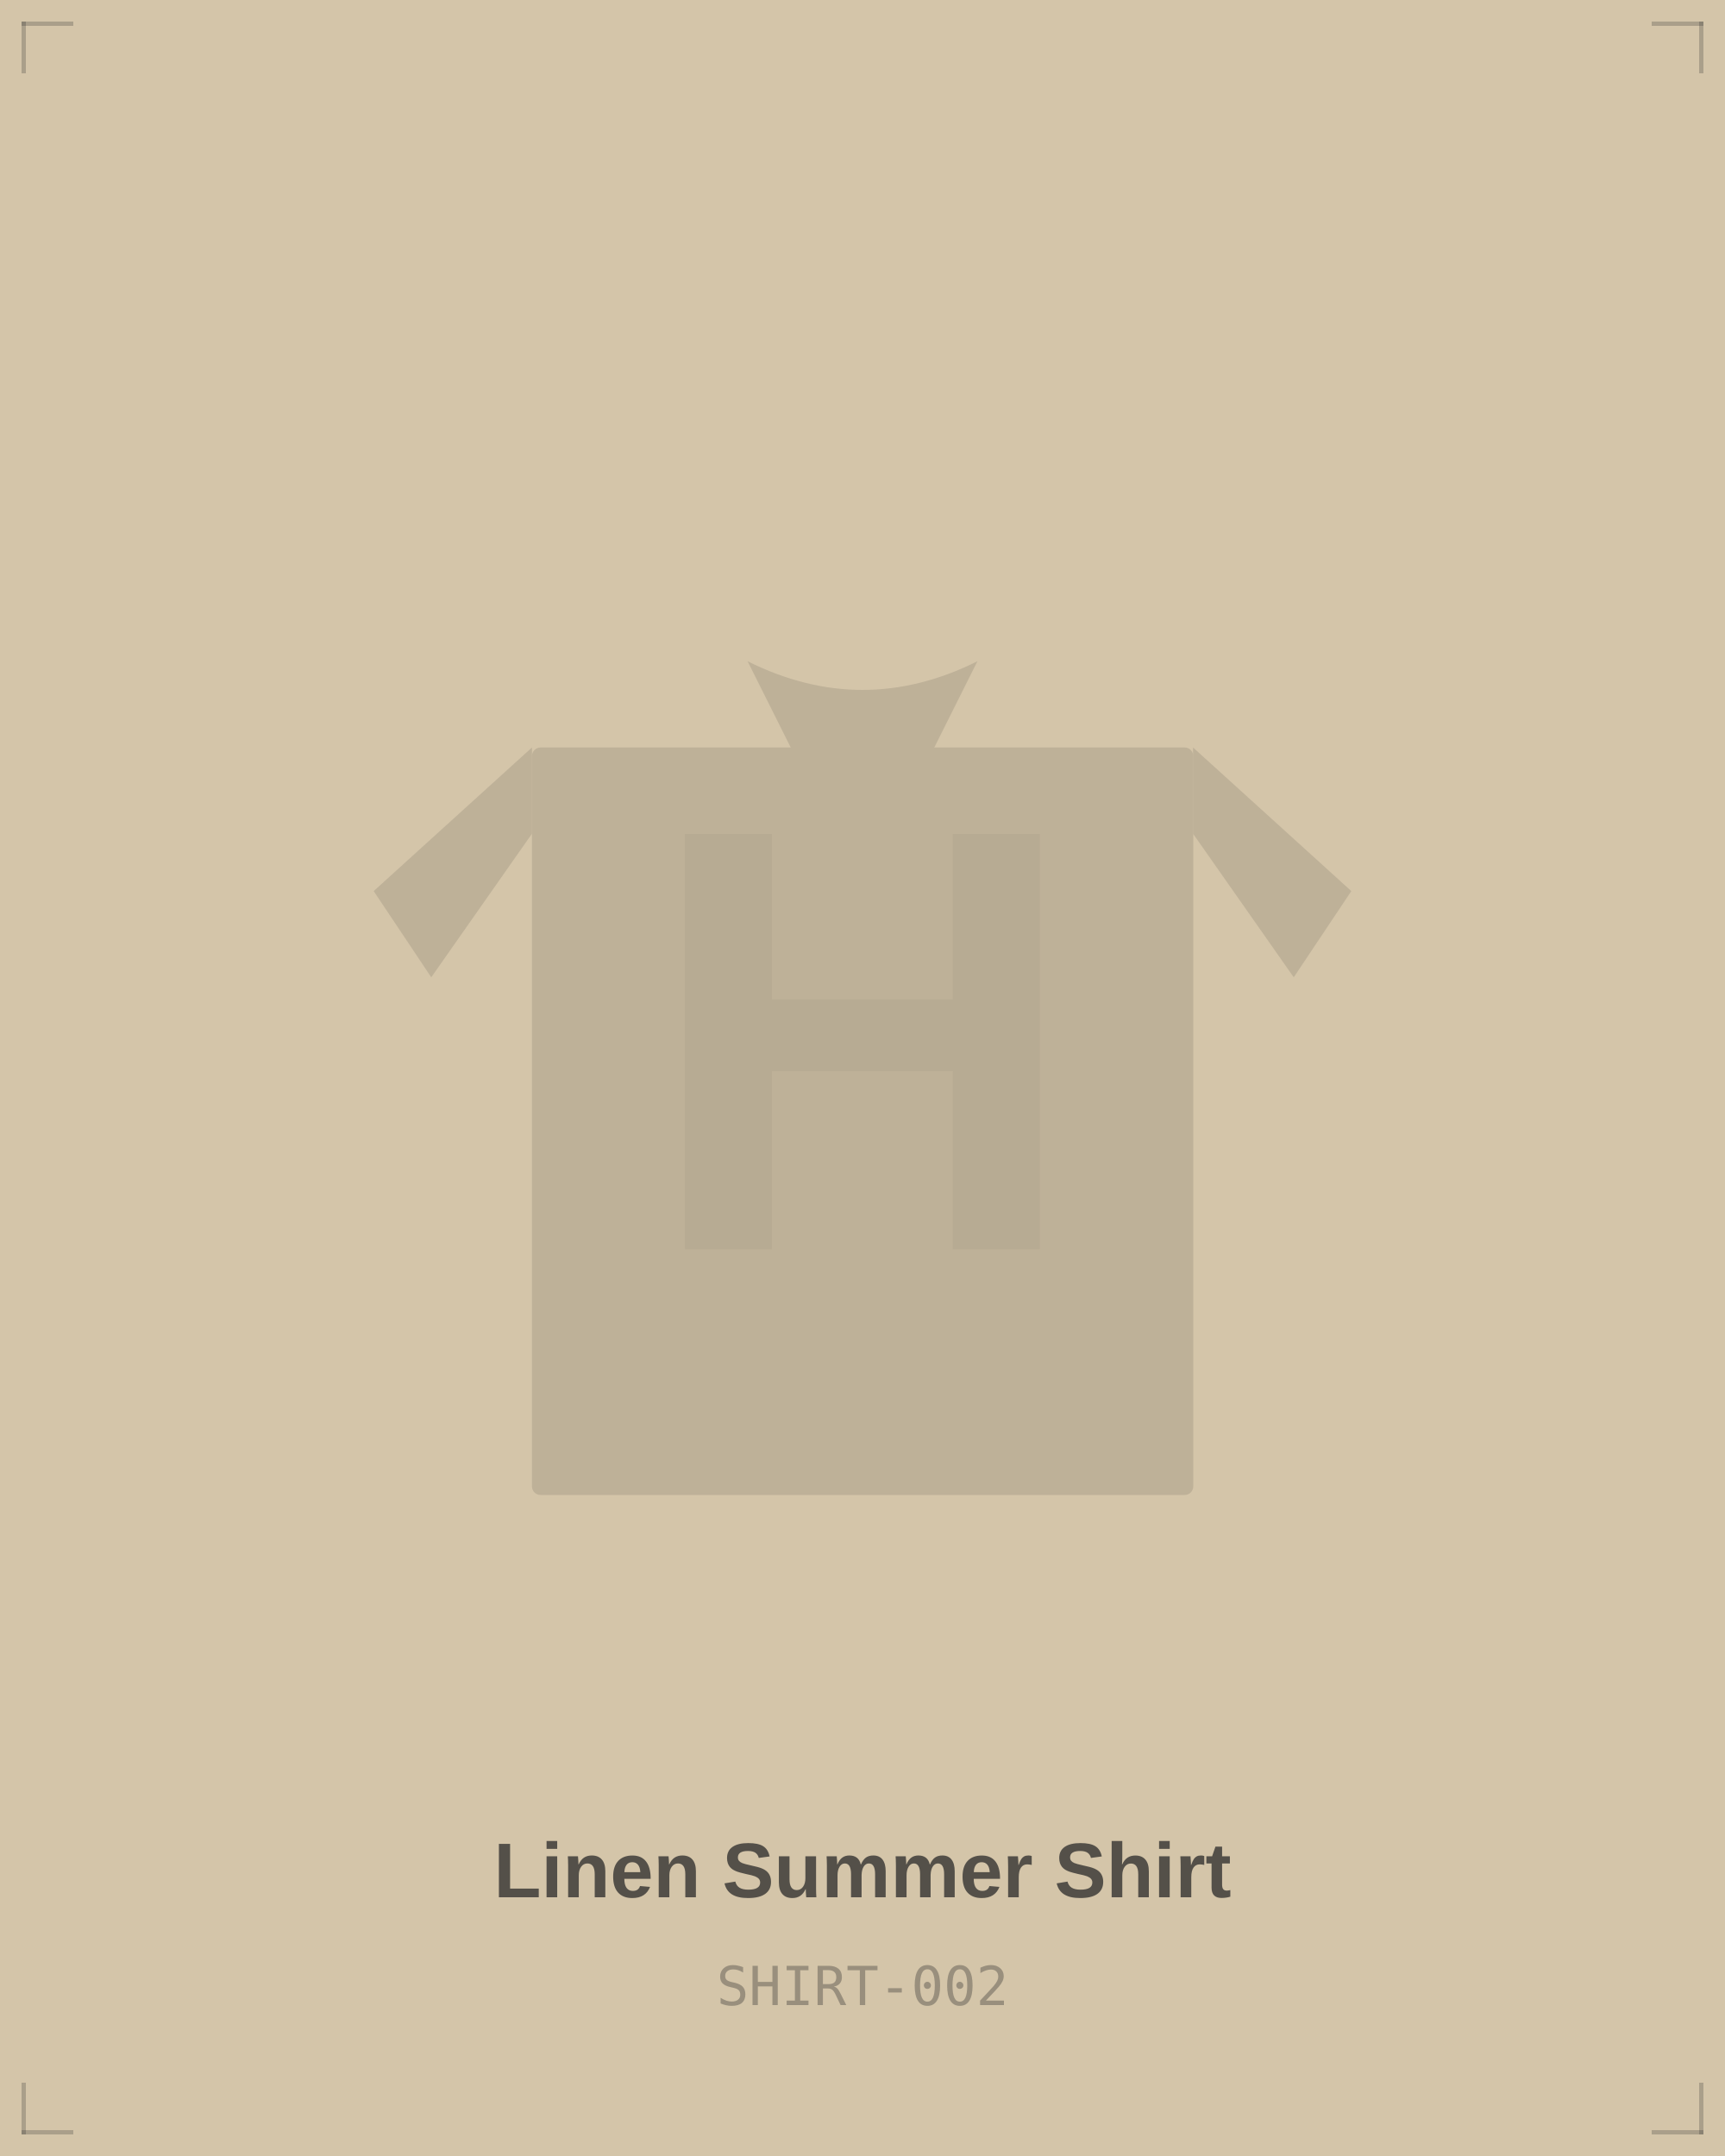
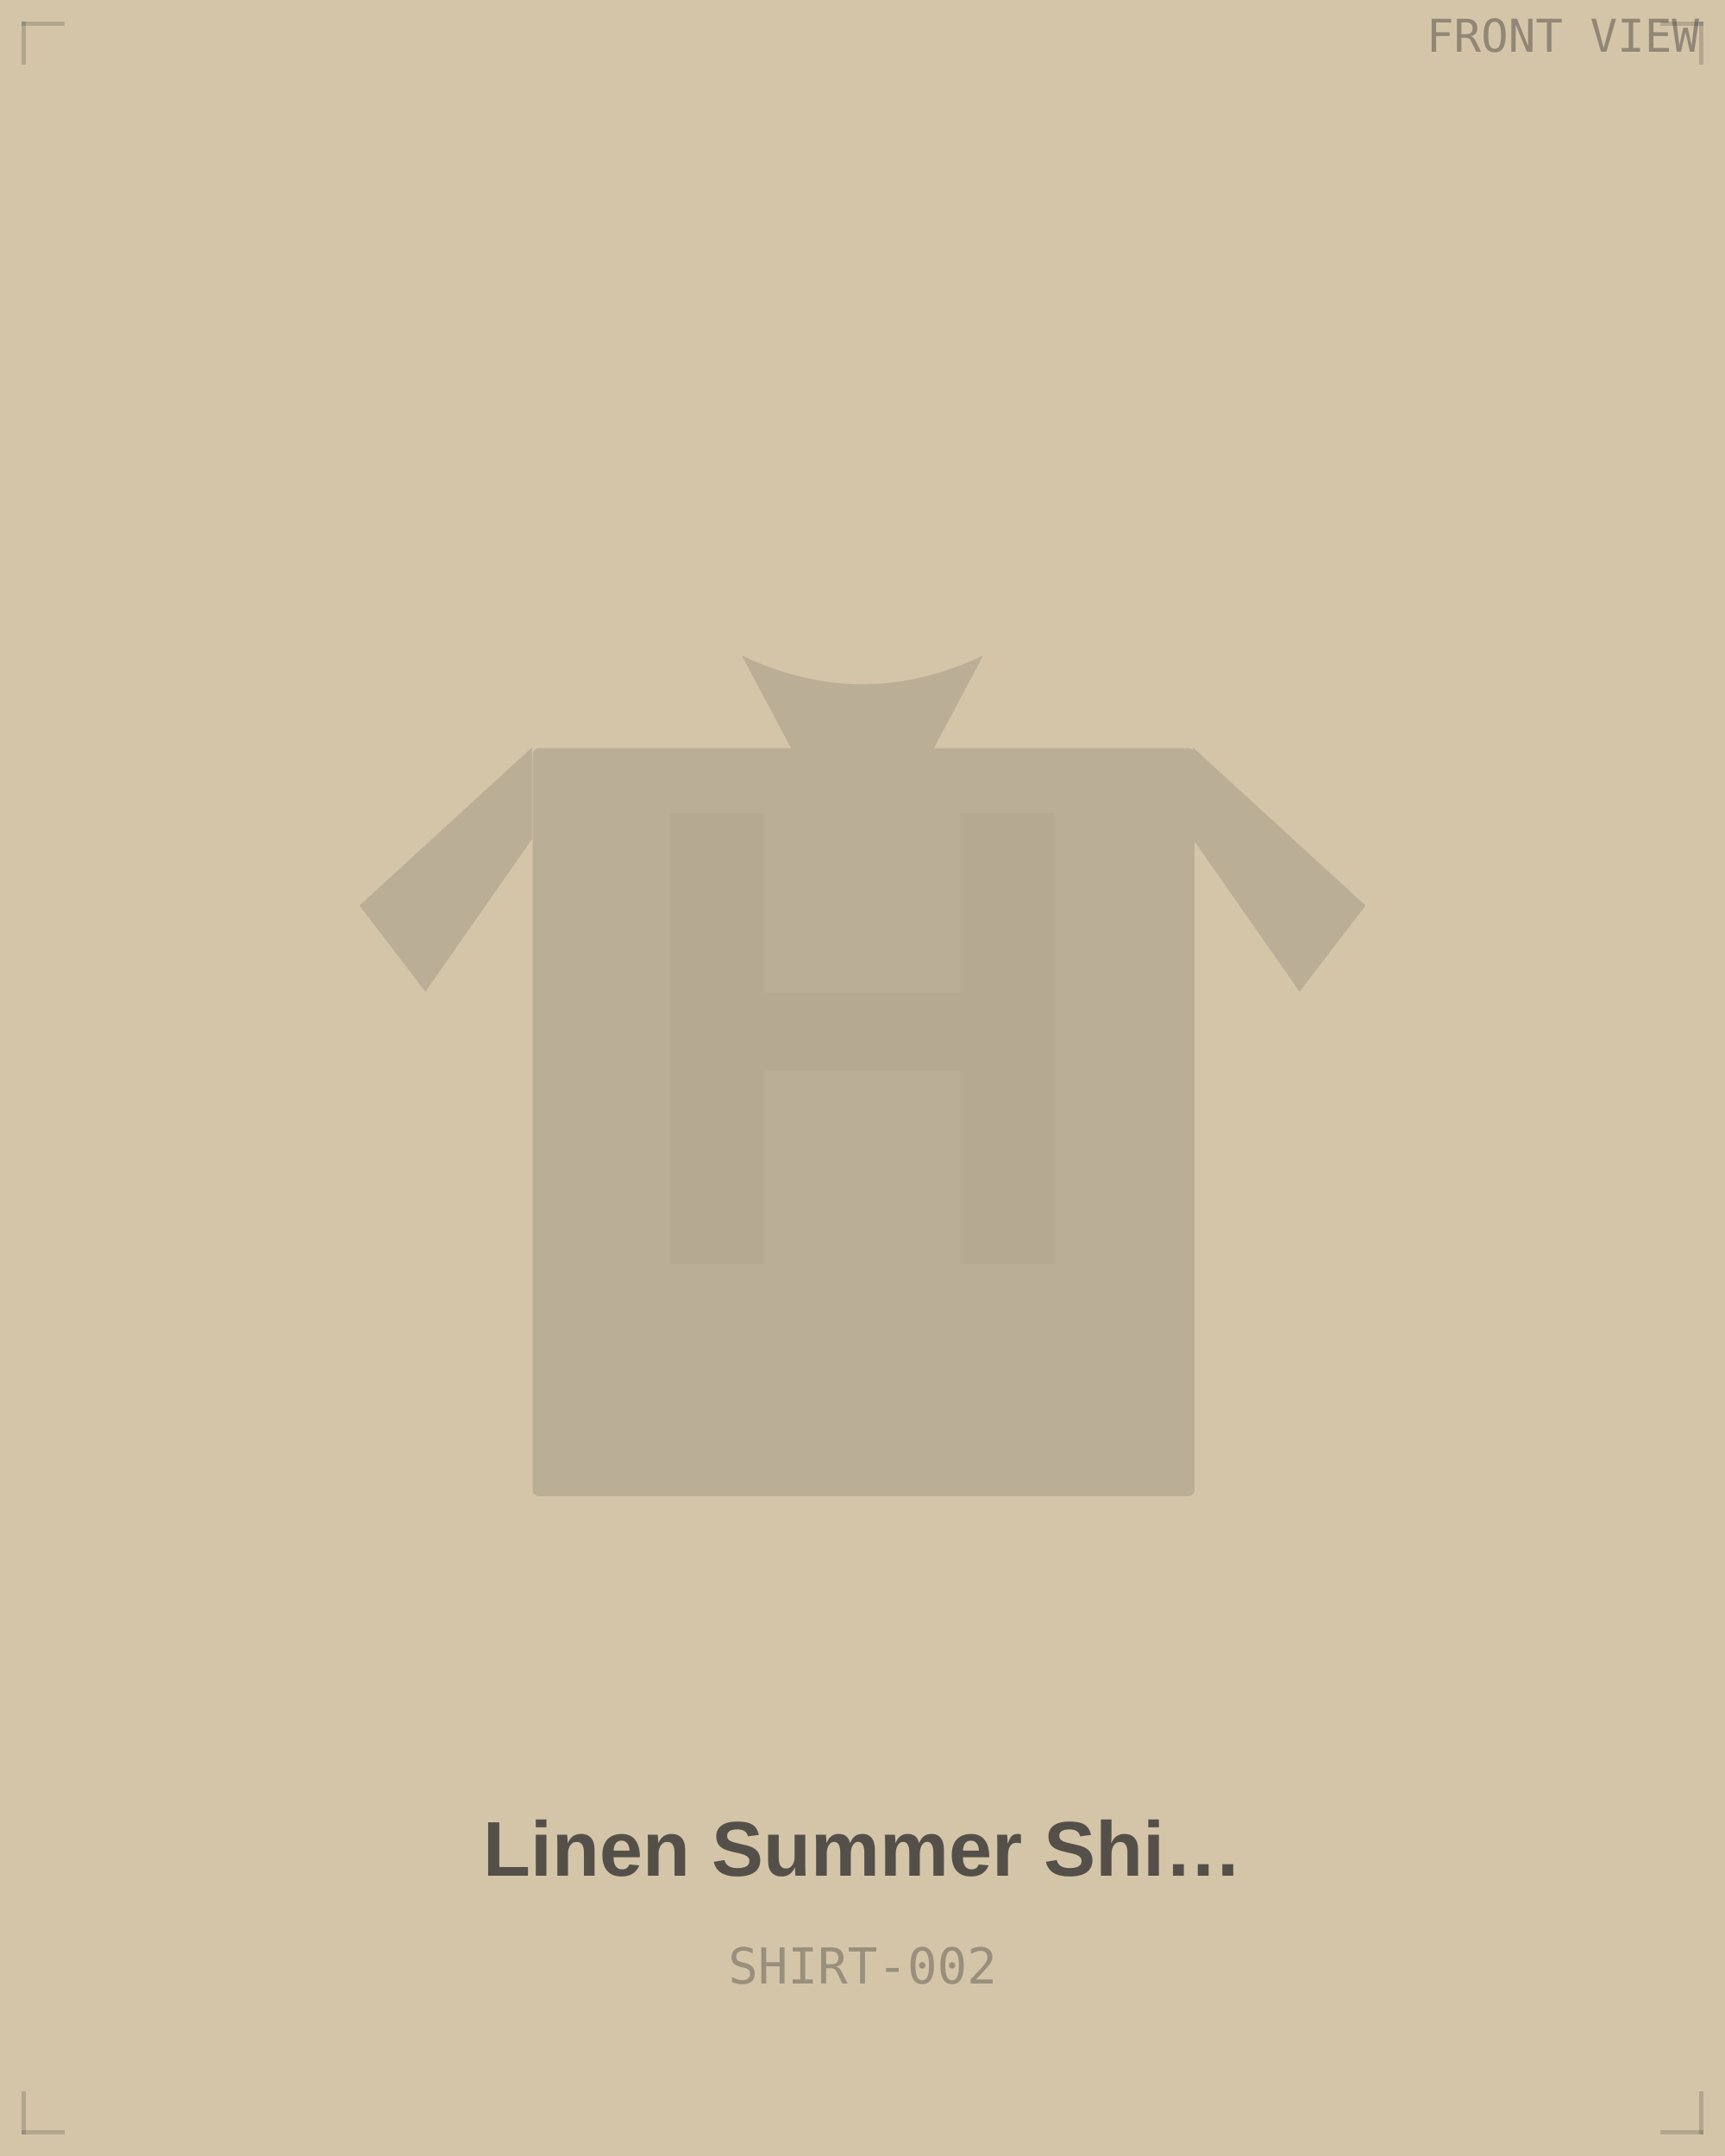
<svg xmlns="http://www.w3.org/2000/svg" viewBox="0 0 800 1000" width="800" height="1000">
  <rect width="800" height="1000" fill="#d4c5a9" />
-   <g opacity="0.13" fill="#2a2a2a">
-     <rect x="246.7" y="346.7" width="306.7" height="346.7" rx="4" />
-     <path d="M 366.7,346.7 Q 400.0,400.0 433.3,346.7 L 453.3,306.7 Q 400.0,333.3 346.7,306.7 Z" />
-     <path d="M 246.7,346.7 L 173.3,413.3 L 200.0,453.3 L 246.7,386.7 Z" />
-     <path d="M 553.3,346.7 L 626.7,413.3 L 600.0,453.3 L 553.3,386.7 Z" />
+   <g opacity="0.15" fill="#2a2a2a">
+     <rect x="247" y="347" width="307" height="347" rx="3" />
+     <path d="M 366.7,346.7 Q 400.0,406.7 433.3,346.7 L 456.0,304.0 Q 400.0,330.7 344.0,304.0 Z" />
+     <path d="M 246.7,346.7 L 166.7,420.0 L 197.3,460.0 L 246.7,389.3 Z" />
+     <path d="M 553.3,346.7 L 633.3,420.0 L 602.7,460.0 L 553.3,389.3 Z" />
  </g>
-   <text x="400" y="500" font-family="Arial Black,Arial,sans-serif" font-size="280" font-weight="900" fill="#2a2a2a" opacity="0.05" text-anchor="middle" dominant-baseline="middle">H</text>
-   <text x="400" y="880" font-family="Arial,sans-serif" font-size="36" font-weight="600" fill="#2a2a2a" opacity="0.75" text-anchor="middle">Linen Summer Shirt</text>
-   <text x="400" y="930" font-family="monospace" font-size="25" fill="#2a2a2a" opacity="0.35" text-anchor="middle">SHIRT-002</text>
-   <rect x="10" y="10" width="24" height="2" fill="#2a2a2a" opacity="0.25" />
-   <rect x="10" y="10" width="2" height="24" fill="#2a2a2a" opacity="0.25" />
-   <rect x="766" y="10" width="24" height="2" fill="#2a2a2a" opacity="0.25" />
-   <rect x="788" y="10" width="2" height="24" fill="#2a2a2a" opacity="0.25" />
-   <rect x="10" y="988" width="24" height="2" fill="#2a2a2a" opacity="0.25" />
-   <rect x="10" y="966" width="2" height="24" fill="#2a2a2a" opacity="0.25" />
-   <rect x="766" y="988" width="24" height="2" fill="#2a2a2a" opacity="0.25" />
-   <rect x="788" y="966" width="2" height="24" fill="#2a2a2a" opacity="0.25" />
+   <text x="400" y="500" font-family="Arial Black,Arial,sans-serif" font-size="304" font-weight="900" fill="#2a2a2a" opacity="0.04" text-anchor="middle" dominant-baseline="middle">H</text>
+   <text x="788" y="24" font-family="monospace" font-size="21" fill="#2a2a2a" opacity="0.4" text-anchor="end">FRONT VIEW</text>
+   <text x="400" y="870" font-family="Arial,sans-serif" font-size="36" font-weight="600" fill="#2a2a2a" opacity="0.75" text-anchor="middle">Linen Summer Shi…</text>
+   <text x="400" y="920" font-family="monospace" font-size="23" fill="#2a2a2a" opacity="0.35" text-anchor="middle">SHIRT-002</text>
+   <rect x="10" y="10" width="20" height="2" fill="#2a2a2a" opacity="0.2" />
+   <rect x="10" y="10" width="2" height="20" fill="#2a2a2a" opacity="0.2" />
+   <rect x="770" y="10" width="20" height="2" fill="#2a2a2a" opacity="0.2" />
+   <rect x="788" y="10" width="2" height="20" fill="#2a2a2a" opacity="0.2" />
+   <rect x="10" y="988" width="20" height="2" fill="#2a2a2a" opacity="0.2" />
+   <rect x="10" y="970" width="2" height="20" fill="#2a2a2a" opacity="0.2" />
+   <rect x="770" y="988" width="20" height="2" fill="#2a2a2a" opacity="0.2" />
+   <rect x="788" y="970" width="2" height="20" fill="#2a2a2a" opacity="0.2" />
</svg>
